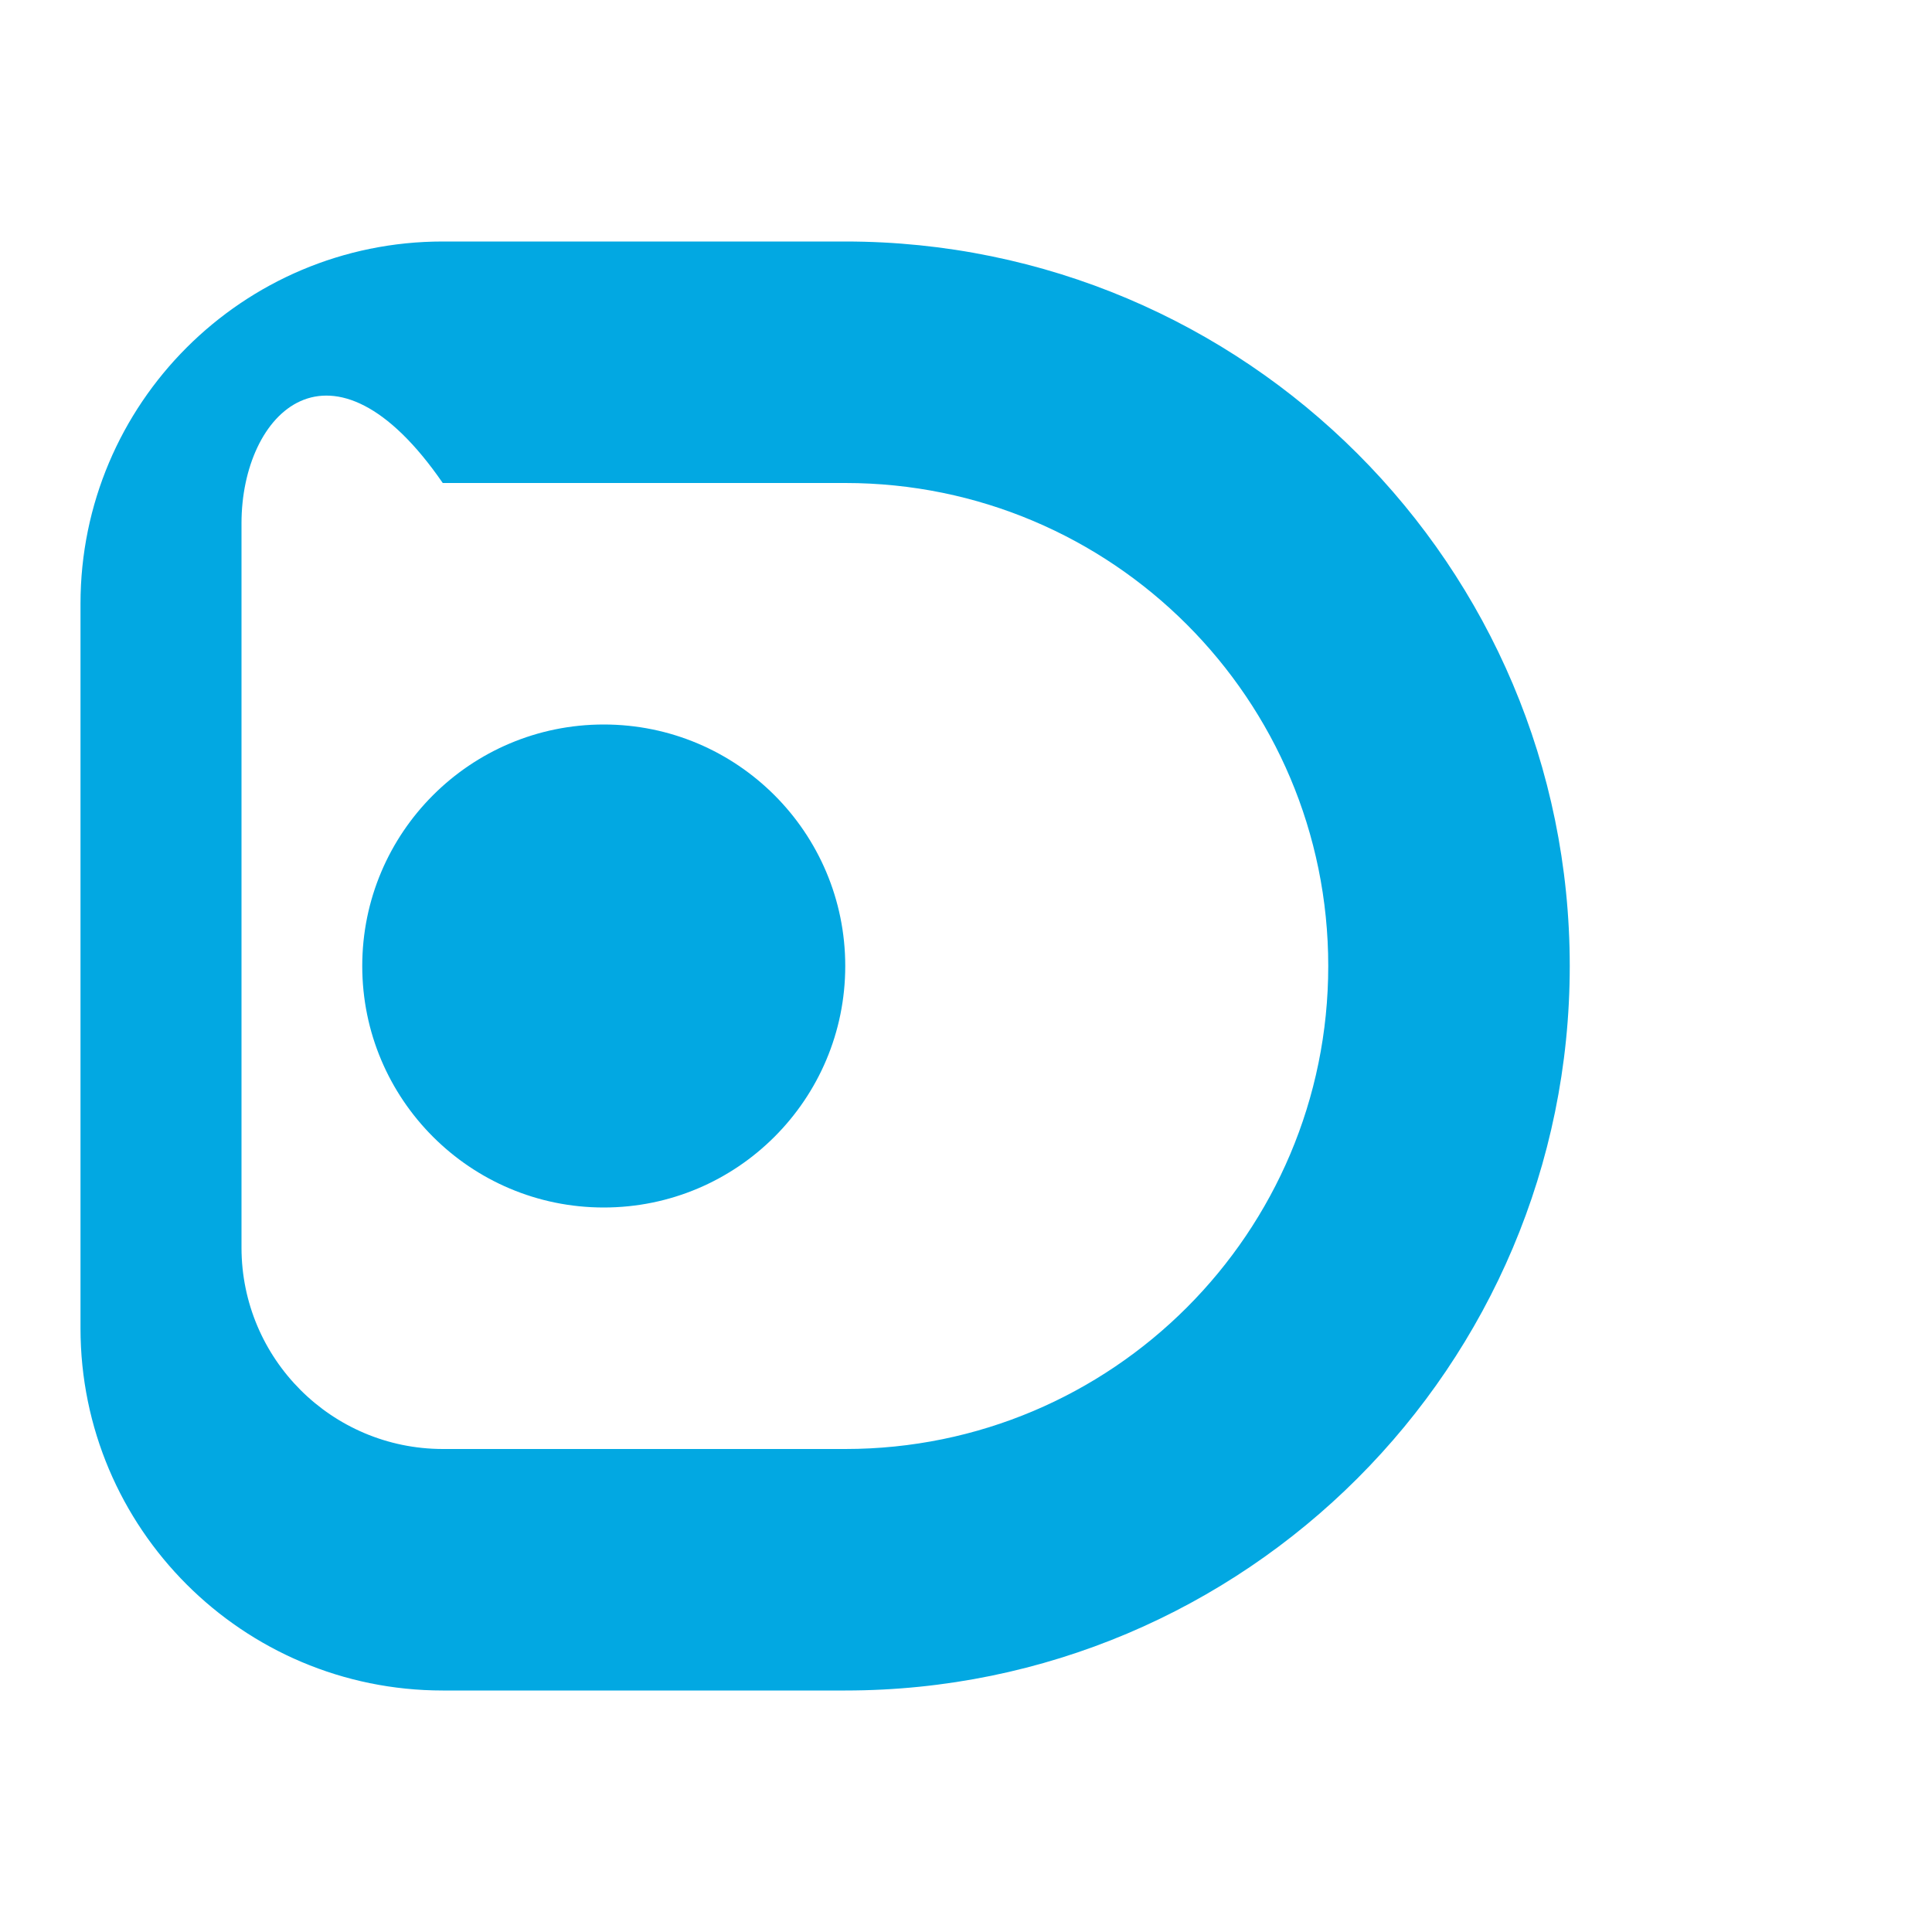
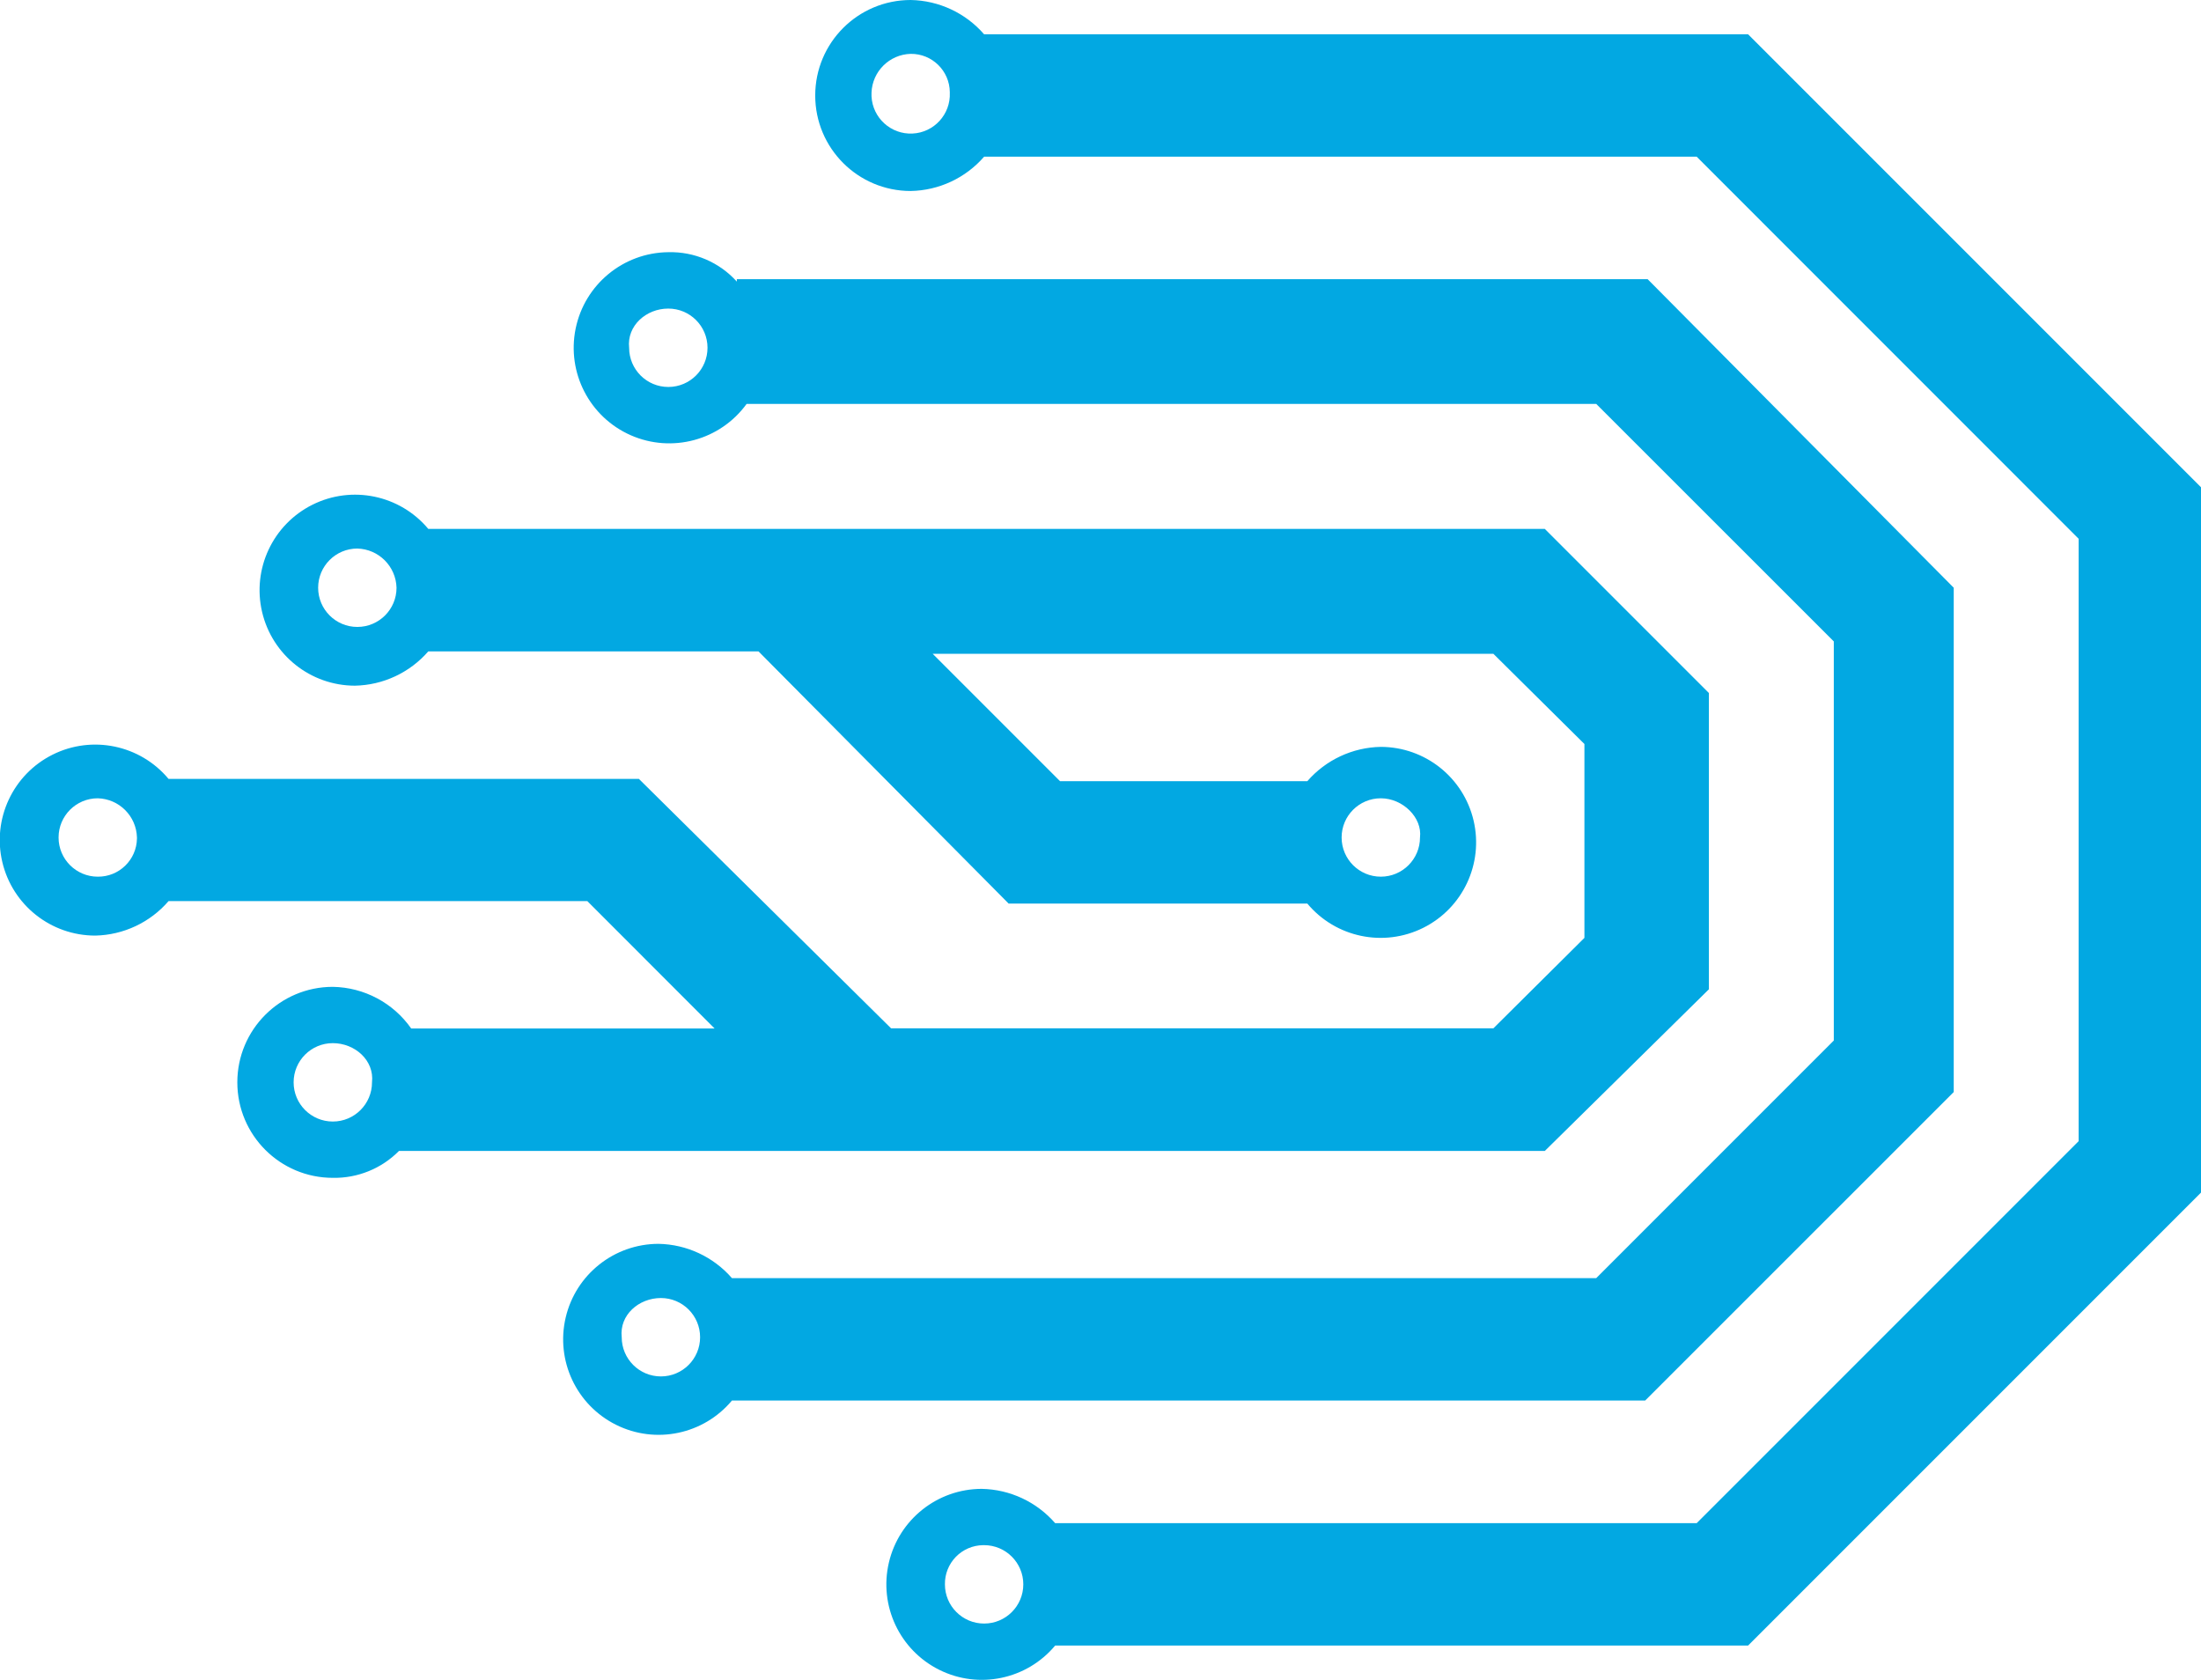
- <svg xmlns="http://www.w3.org/2000/svg" role="img" viewBox="0 0 24 24" fill="#02A8E2">
-   <path d="M5.5 3C3.015 3 1 5.015 1 7.5v9C1 18.985 3.015 21 5.5 21h5c4.97 0 9-4.03 9-9s-4.03-9-9-9h-5zm0 3h5c3.314 0 6 2.686 6 6s-2.686 6-6 6h-5A2.503 2.503 0 013 15.5v-9C3 5.121 4.121 4 5.5 6zm2 3a3 3 0 100 6 3 3 0 000-6z" />
+ <svg xmlns="http://www.w3.org/2000/svg" viewBox="0 0 261.16 199.3">
+   <defs>
+     <style>.cls-1{fill:#02a8e2;fill-rule:evenodd;}</style>
+   </defs>
+   <g id="Ebene_2" data-name="Ebene 2">
+     <g id="Ebene_1-2" data-name="Ebene 1">
+       <g id="Ebene_1-2-2" data-name="Ebene 1-2">
+         <path class="cls-1" d="M116.77,18.59h84.55l45.32,45.33v71.47l-45.32,45.32H125.2a11.84,11.84,0,0,0-8.72-4.07,11.33,11.33,0,1,0,8.72,18.59h82.22l53.74-53.74V57.81L207.42,4.07H116.77A11.82,11.82,0,0,0,108.06,0a11.33,11.33,0,0,0,0,22.66A11.82,11.82,0,0,0,116.77,18.59Zm-8.71-12.2a4.59,4.59,0,0,1,4.64,4.54V11a4.65,4.65,0,0,1-9.29.43,3.09,3.09,0,0,1,0-.43A4.78,4.78,0,0,1,108.06,6.39Zm8.71,176.93a4.65,4.65,0,1,1-4.65,4.65h0a4.58,4.58,0,0,1,4.53-4.65Z" />
+         <path class="cls-1" d="M195.5,33.12H87.43v.29a10.58,10.58,0,0,0-8.14-3.49,11.34,11.34,0,1,0,9.3,18H189.4L217.59,76.1v47.35L189.4,151.64H86.85a11.84,11.84,0,0,0-8.72-4.07,11.33,11.33,0,1,0,8.72,18.59H195.21l36.61-36.6V69.73ZM79.29,36.61a4.65,4.65,0,1,1-4.64,4.66v0C74.36,38.64,76.68,36.61,79.29,36.61ZM78.42,154a4.65,4.65,0,1,1-4.65,4.65h0C73.48,156,75.81,154,78.42,154Z" />
+         <path class="cls-1" d="M178.65,136.55H47.34a10.75,10.75,0,0,1-7.85,3.19,11.33,11.33,0,1,1,0-22.66,11.59,11.59,0,0,1,9.3,4.94h36l-15.1-15.11H20A11.82,11.82,0,0,1,11.31,111,11.33,11.33,0,1,1,20,92.41H75.81L105.73,122H177.2L188,111.27v-23L177.2,77.57H110.67l15.11,15.11h29.34a11.84,11.84,0,0,1,8.72-4.07,11.33,11.33,0,1,1-8.72,18.59H119.68L90,77.28H50.82a11.85,11.85,0,0,1-8.71,4.07,11.33,11.33,0,1,1,8.71-18.6H183.3l19.47,19.47v35.15L183.3,136.55ZM163.84,94.71a4.65,4.65,0,1,0,4.65,4.65h0C168.78,97,166.45,94.71,163.84,94.71ZM42.4,65.08a4.65,4.65,0,1,0,4.65,4.65A4.78,4.78,0,0,0,42.4,65.08Zm-2.91,58.68a4.65,4.65,0,1,0,4.65,4.65C44.43,125.8,42.11,123.76,39.49,123.76ZM11.6,94.71a4.65,4.65,0,1,0,0,9.3,4.6,4.6,0,0,0,4.65-4.53v-.12A4.78,4.78,0,0,0,11.6,94.71Z" />
+       </g>
+     </g>
+   </g>
</svg>
